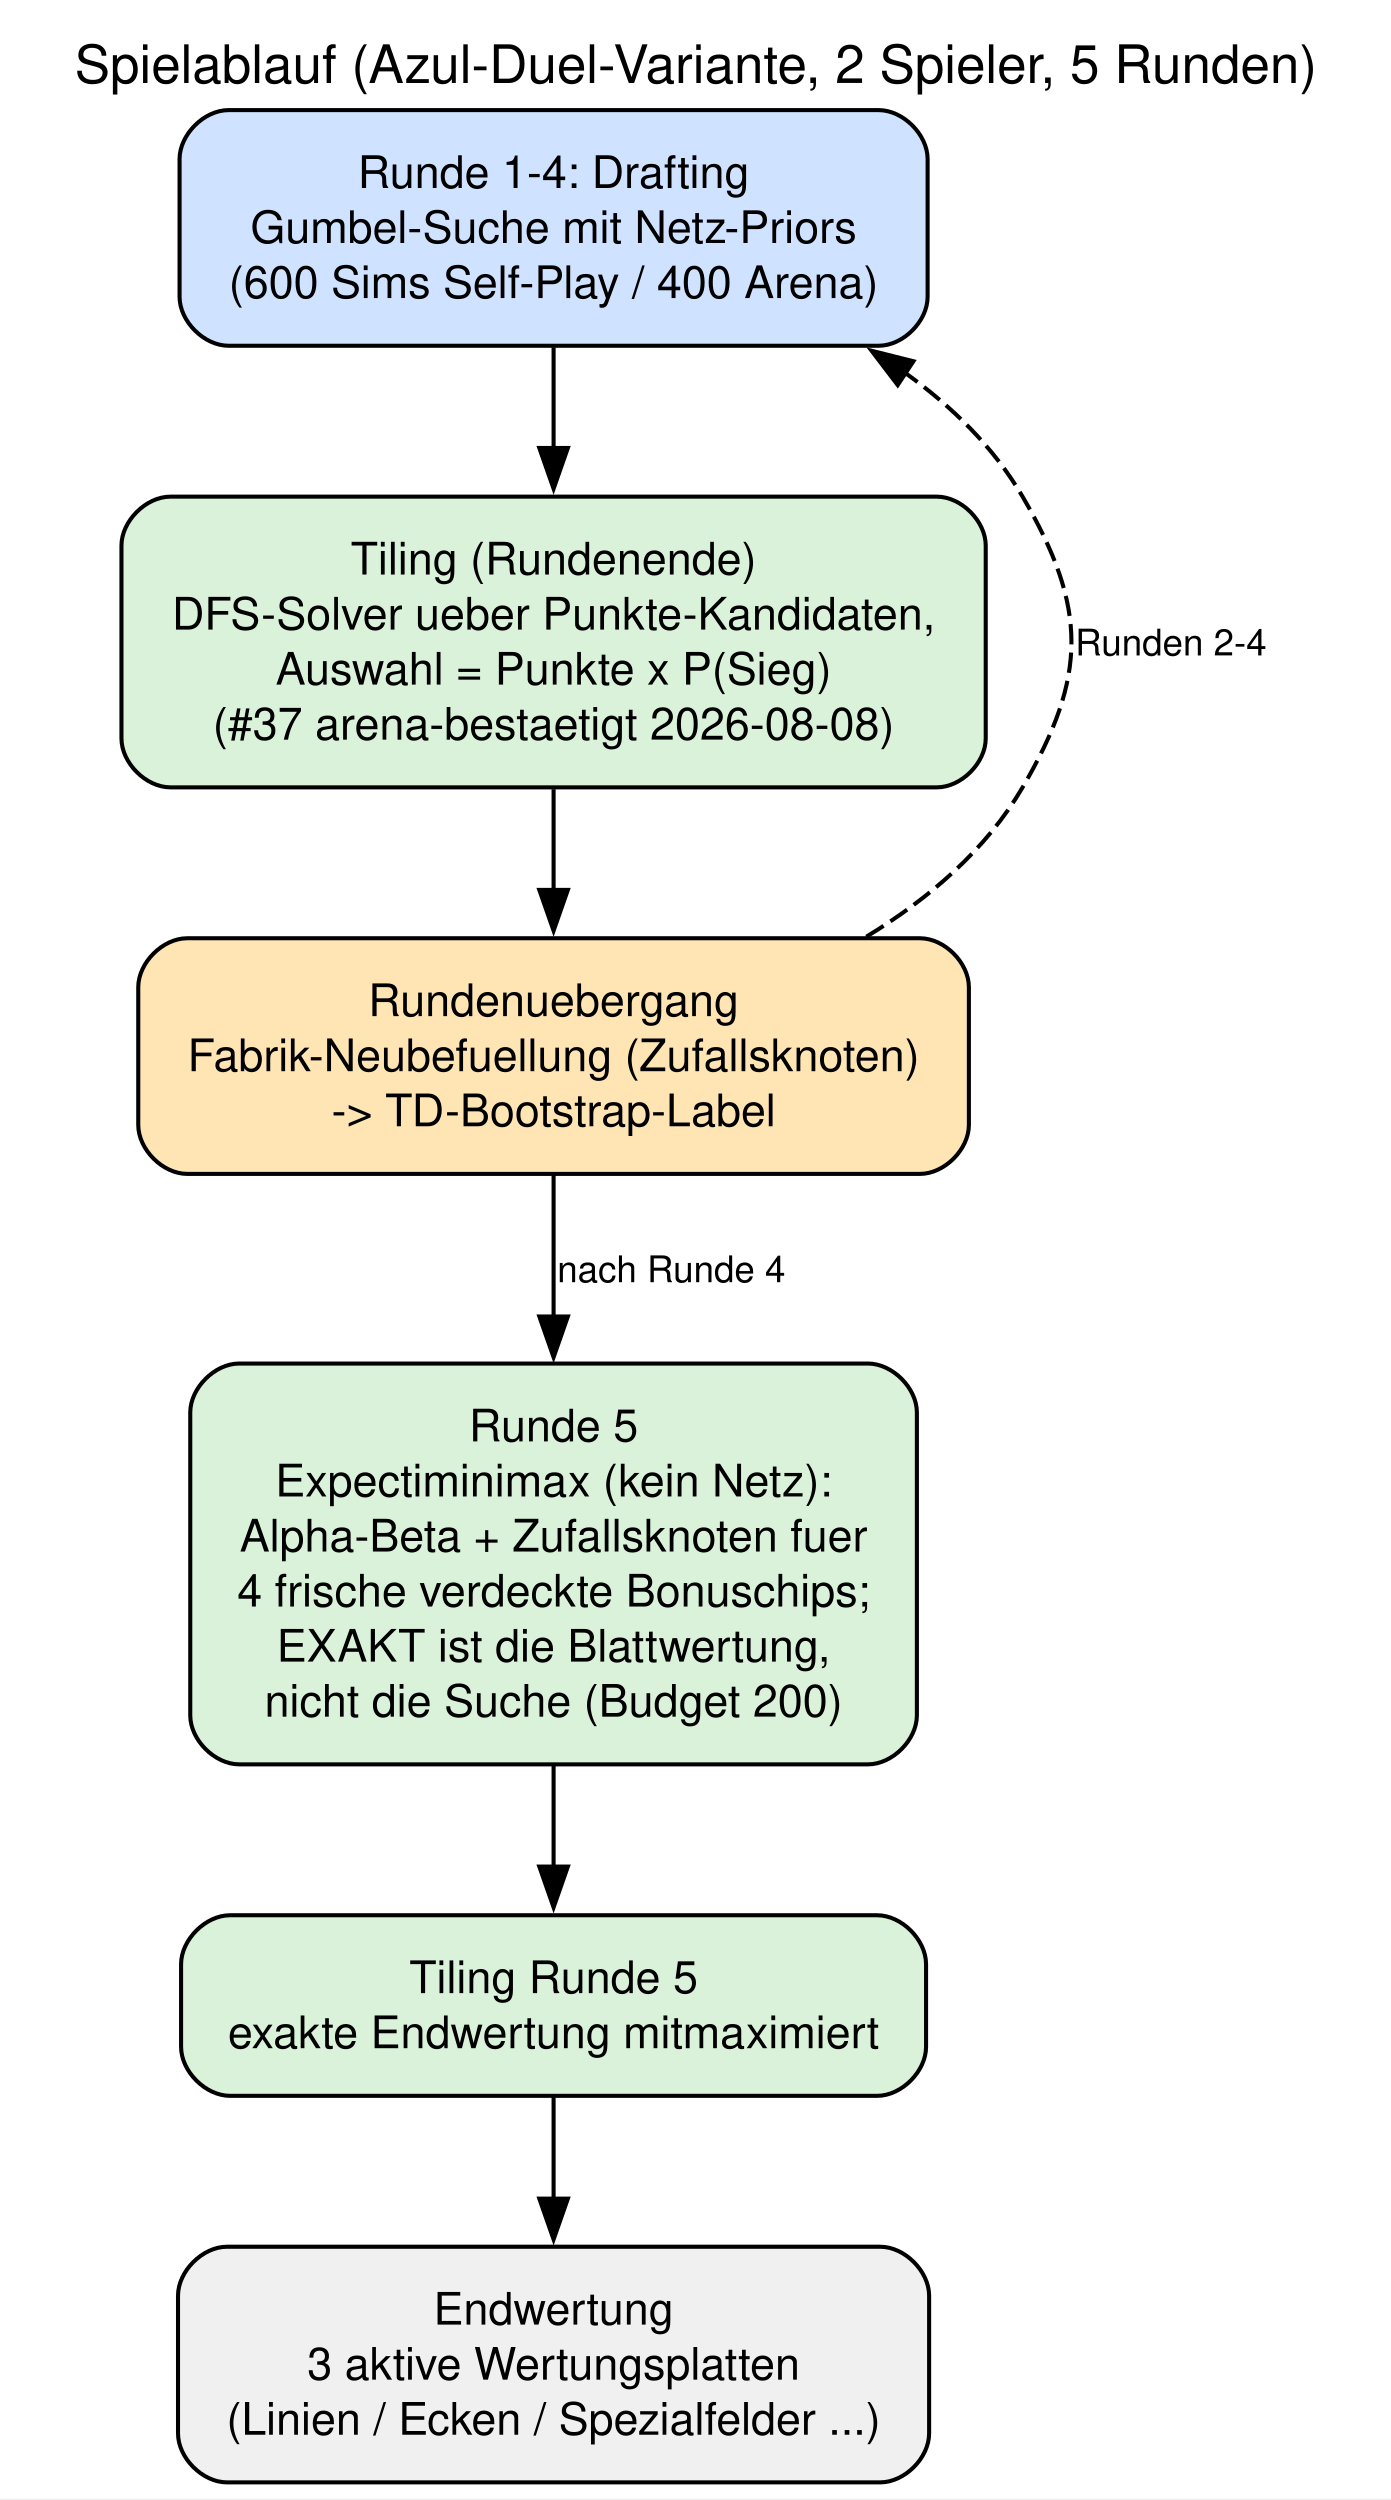
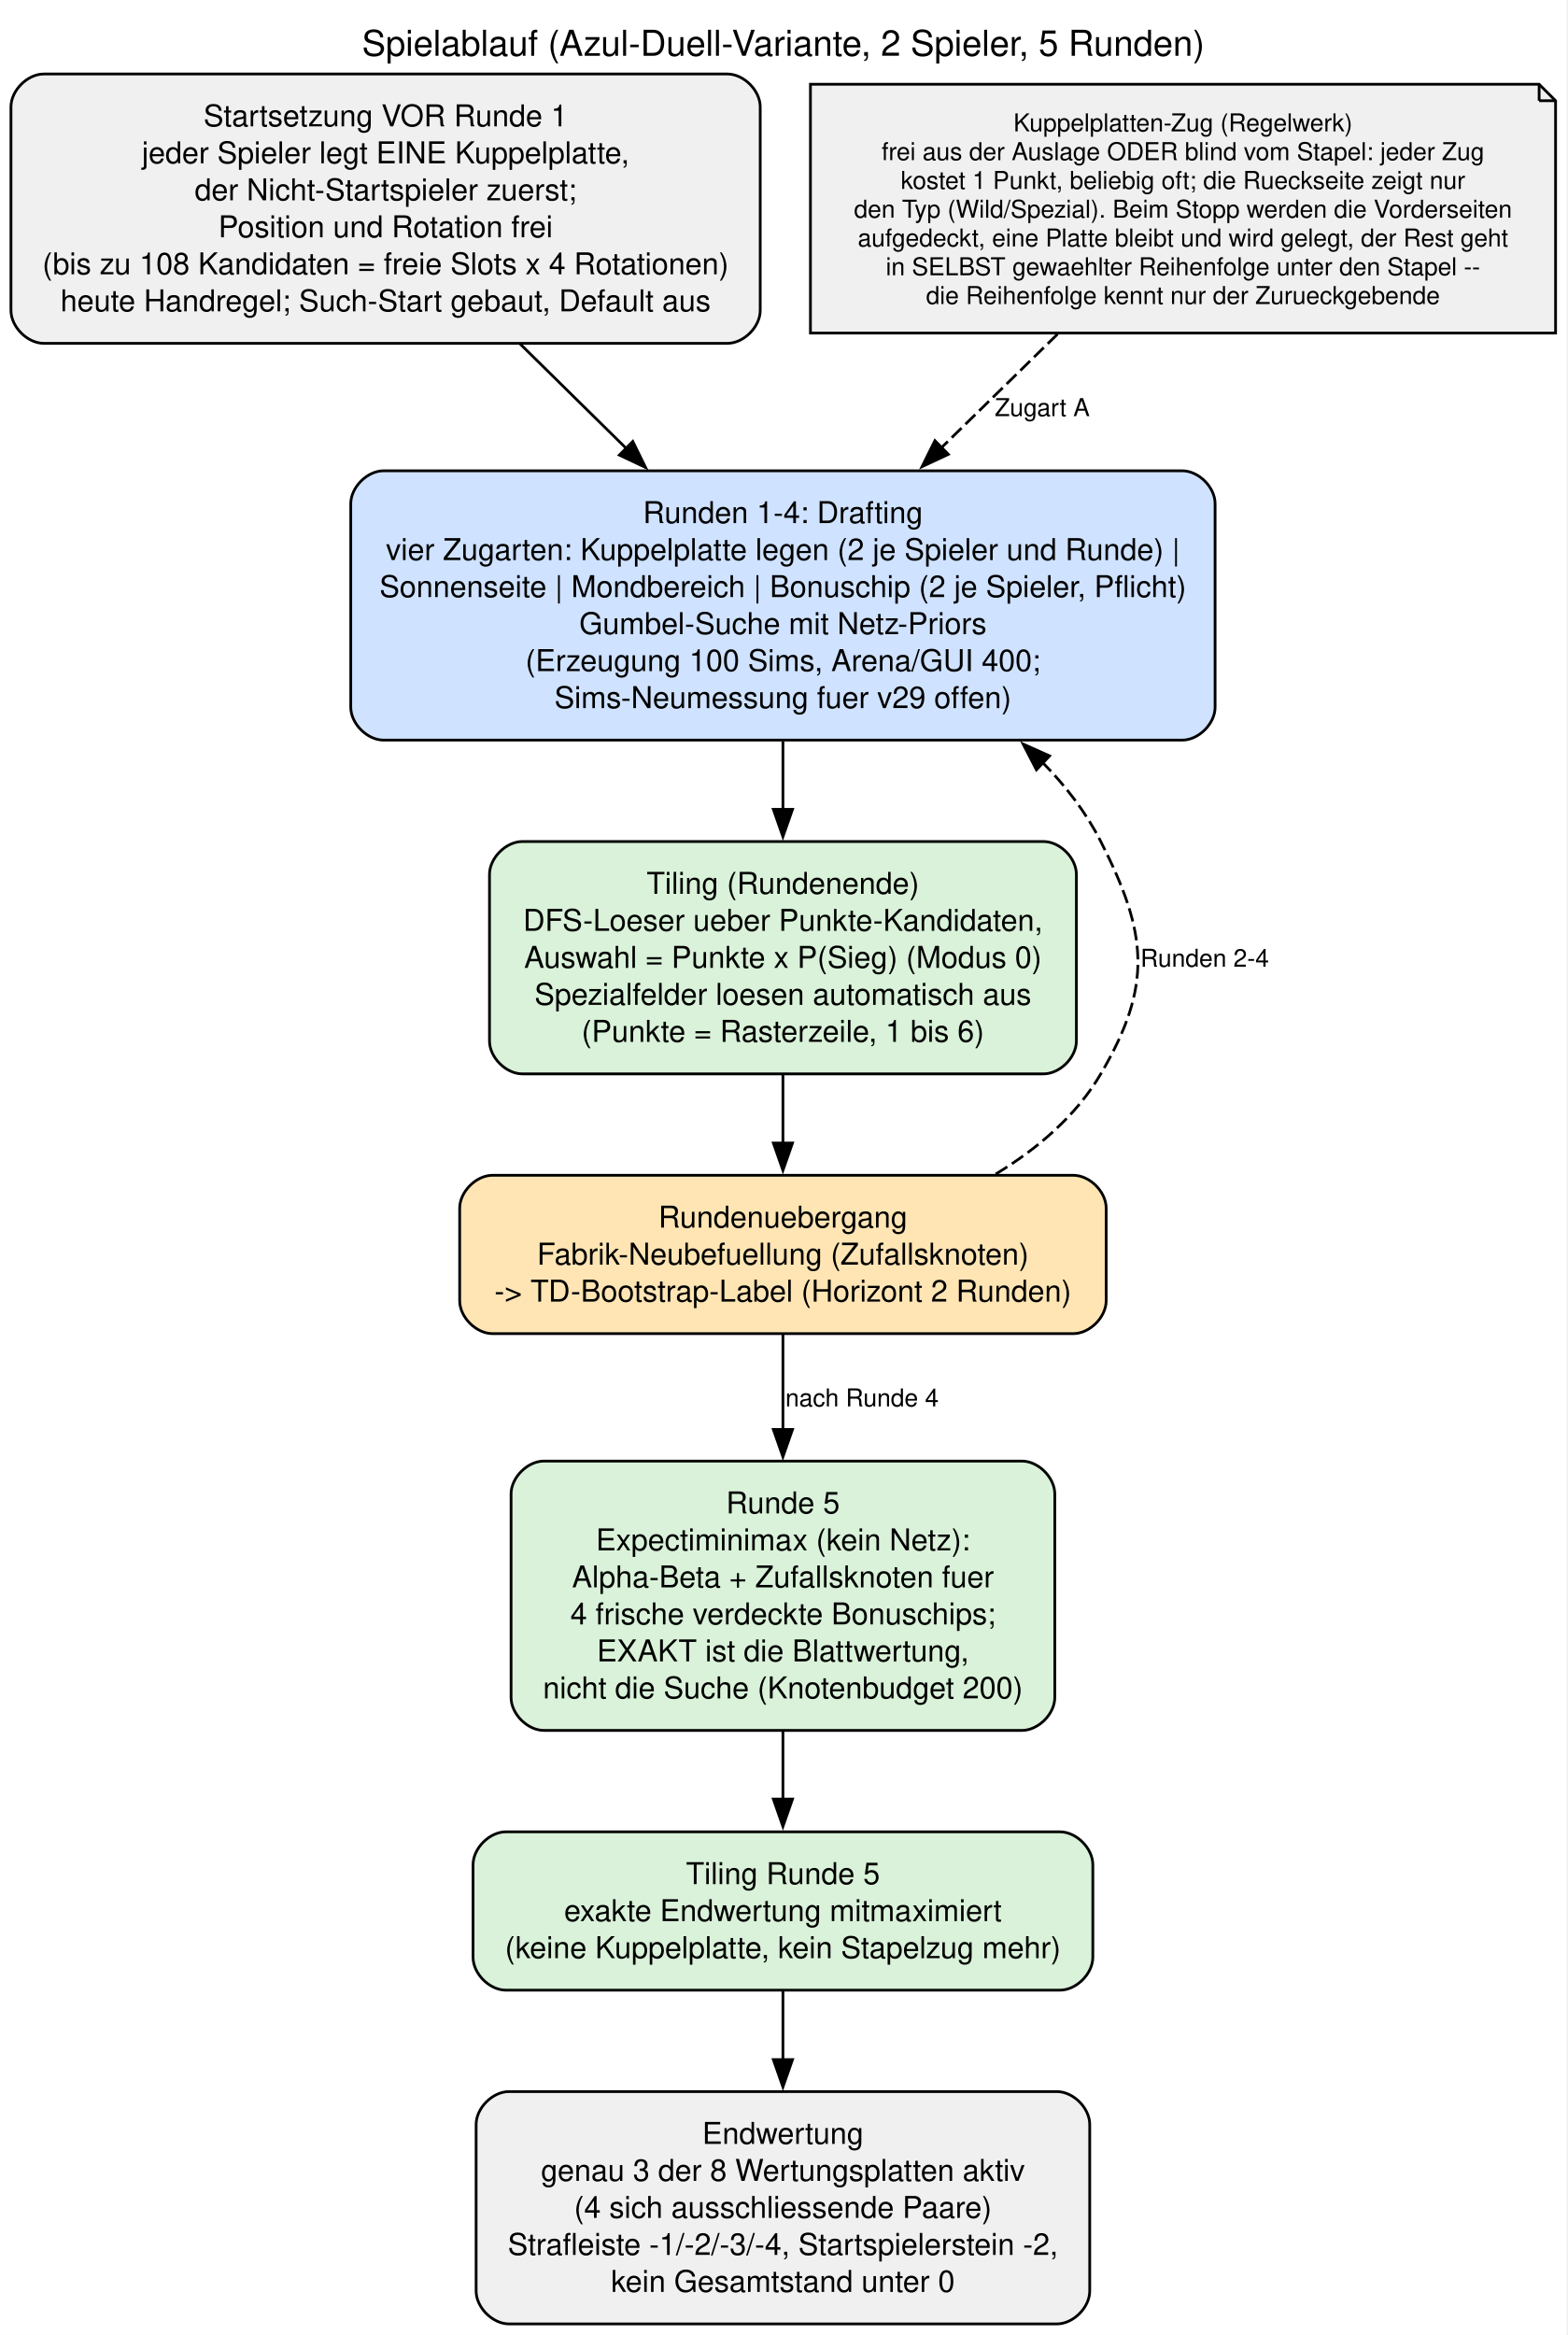
- <svg xmlns="http://www.w3.org/2000/svg" width="341pt" height="613pt" viewBox="0.00 0.00 341.00 613.00">
-   <g id="graph0" class="graph" transform="scale(1 1) rotate(0) translate(4 608.68)">
-     <polygon fill="white" stroke="none" points="-4,4 -4,-608.68 337.25,-608.68 337.25,4 -4,4" />
-     <text xml:space="preserve" text-anchor="middle" x="166.62" y="-588.33" font-family="Helvetica,sans-Serif" font-size="13.00">Spielablauf (Azul-Duel-Variante, 2 Spieler, 5 Runden)</text>
+ <svg xmlns="http://www.w3.org/2000/svg" width="572pt" height="852pt" viewBox="0.00 0.00 572.00 852.00">
+   <g id="graph0" class="graph" transform="scale(1 1) rotate(0) translate(4 847.96)">
+     <polygon fill="white" stroke="none" points="-4,4 -4,-847.96 567.67,-847.96 567.67,4 -4,4" />
+     <text xml:space="preserve" text-anchor="middle" x="281.84" y="-827.61" font-family="Helvetica,sans-Serif" font-size="13.00">Spielablauf (Azul-Duell-Variante, 2 Spieler, 5 Runden)</text>
    <g id="node1" class="node">
-       <path fill="#cfe2ff" stroke="black" d="M211.45,-581.68C211.45,-581.68 52.03,-581.68 52.03,-581.68 46.03,-581.68 40.03,-575.68 40.03,-569.68 40.03,-569.68 40.03,-535.9 40.03,-535.9 40.03,-529.9 46.03,-523.9 52.03,-523.9 52.03,-523.9 211.45,-523.9 211.45,-523.9 217.45,-523.9 223.45,-529.9 223.45,-535.9 223.45,-535.9 223.45,-569.68 223.45,-569.68 223.45,-575.68 217.45,-581.68 211.45,-581.68" />
-       <text xml:space="preserve" text-anchor="middle" x="131.74" y="-562.59" font-family="Helvetica,sans-Serif" font-size="11.00">Runde 1-4: Drafting</text>
-       <text xml:space="preserve" text-anchor="middle" x="131.74" y="-549.09" font-family="Helvetica,sans-Serif" font-size="11.00">Gumbel-Suche mit Netz-Priors</text>
-       <text xml:space="preserve" text-anchor="middle" x="131.74" y="-535.59" font-family="Helvetica,sans-Serif" font-size="11.00">(600 Sims Self-Play / 400 Arena)</text>
+       <path fill="#f0f0f0" stroke="black" d="M261.42,-820.96C261.42,-820.96 12,-820.96 12,-820.96 6,-820.96 0,-814.96 0,-808.96 0,-808.96 0,-734.68 0,-734.68 0,-728.68 6,-722.68 12,-722.68 12,-722.68 261.42,-722.68 261.42,-722.68 267.42,-722.68 273.42,-728.68 273.42,-734.68 273.42,-734.68 273.42,-808.96 273.42,-808.96 273.42,-814.96 267.42,-820.96 261.42,-820.96" />
+       <text xml:space="preserve" text-anchor="middle" x="136.71" y="-801.87" font-family="Helvetica,sans-Serif" font-size="11.00">Startsetzung VOR Runde 1</text>
+       <text xml:space="preserve" text-anchor="middle" x="136.71" y="-788.37" font-family="Helvetica,sans-Serif" font-size="11.00">jeder Spieler legt EINE Kuppelplatte,</text>
+       <text xml:space="preserve" text-anchor="middle" x="136.71" y="-774.87" font-family="Helvetica,sans-Serif" font-size="11.00">der Nicht-Startspieler zuerst;</text>
+       <text xml:space="preserve" text-anchor="middle" x="136.71" y="-761.37" font-family="Helvetica,sans-Serif" font-size="11.00">Position und Rotation frei</text>
+       <text xml:space="preserve" text-anchor="middle" x="136.71" y="-747.87" font-family="Helvetica,sans-Serif" font-size="11.00">(bis zu 108 Kandidaten = freie Slots x 4 Rotationen)</text>
+       <text xml:space="preserve" text-anchor="middle" x="136.71" y="-734.37" font-family="Helvetica,sans-Serif" font-size="11.00">heute Handregel; Such-Start gebaut, Default aus</text>
    </g>
    <g id="node2" class="node">
-       <path fill="#d9f2d9" stroke="black" d="M225.7,-486.9C225.7,-486.9 37.78,-486.9 37.78,-486.9 31.78,-486.9 25.78,-480.9 25.78,-474.9 25.78,-474.9 25.78,-427.62 25.78,-427.62 25.78,-421.62 31.78,-415.62 37.78,-415.62 37.78,-415.62 225.7,-415.62 225.7,-415.62 231.7,-415.62 237.7,-421.62 237.7,-427.62 237.7,-427.62 237.7,-474.9 237.7,-474.9 237.7,-480.9 231.7,-486.9 225.7,-486.9" />
-       <text xml:space="preserve" text-anchor="middle" x="131.74" y="-467.81" font-family="Helvetica,sans-Serif" font-size="11.00">Tiling (Rundenende)</text>
-       <text xml:space="preserve" text-anchor="middle" x="131.74" y="-454.31" font-family="Helvetica,sans-Serif" font-size="11.00">DFS-Solver ueber Punkte-Kandidaten,</text>
-       <text xml:space="preserve" text-anchor="middle" x="131.74" y="-440.81" font-family="Helvetica,sans-Serif" font-size="11.00">Auswahl = Punkte x P(Sieg)</text>
-       <text xml:space="preserve" text-anchor="middle" x="131.74" y="-427.31" font-family="Helvetica,sans-Serif" font-size="11.00">(#37 arena-bestaetigt 2026-08-08)</text>
+       <path fill="#cfe2ff" stroke="black" d="M427.42,-676.18C427.42,-676.18 136,-676.18 136,-676.18 130,-676.18 124,-670.18 124,-664.18 124,-664.18 124,-589.9 124,-589.9 124,-583.9 130,-577.9 136,-577.9 136,-577.9 427.42,-577.9 427.42,-577.9 433.42,-577.9 439.42,-583.9 439.42,-589.9 439.42,-589.9 439.42,-664.18 439.42,-664.18 439.42,-670.18 433.42,-676.18 427.42,-676.18" />
+       <text xml:space="preserve" text-anchor="middle" x="281.71" y="-657.09" font-family="Helvetica,sans-Serif" font-size="11.00">Runden 1-4: Drafting</text>
+       <text xml:space="preserve" text-anchor="middle" x="281.71" y="-643.59" font-family="Helvetica,sans-Serif" font-size="11.00">vier Zugarten: Kuppelplatte legen (2 je Spieler und Runde) |</text>
+       <text xml:space="preserve" text-anchor="middle" x="281.71" y="-630.09" font-family="Helvetica,sans-Serif" font-size="11.00">Sonnenseite | Mondbereich | Bonuschip (2 je Spieler, Pflicht)</text>
+       <text xml:space="preserve" text-anchor="middle" x="281.71" y="-616.59" font-family="Helvetica,sans-Serif" font-size="11.00">Gumbel-Suche mit Netz-Priors</text>
+       <text xml:space="preserve" text-anchor="middle" x="281.71" y="-603.09" font-family="Helvetica,sans-Serif" font-size="11.00">(Erzeugung 100 Sims, Arena/GUI 400;</text>
+       <text xml:space="preserve" text-anchor="middle" x="281.71" y="-589.59" font-family="Helvetica,sans-Serif" font-size="11.00">Sims-Neumessung fuer v29 offen)</text>
    </g>
    <g id="edge1" class="edge">
-       <path fill="none" stroke="black" d="M131.74,-523.53C131.74,-515.79 131.74,-507.19 131.74,-498.71" />
-       <polygon fill="black" stroke="black" points="135.24,-498.84 131.74,-488.84 128.24,-498.84 135.24,-498.84" />
+       <path fill="none" stroke="black" d="M185.8,-722.48C198.32,-710.15 211.88,-696.8 224.76,-684.12" />
+       <polygon fill="black" stroke="black" points="226.92,-686.9 231.59,-677.39 222.01,-681.91 226.92,-686.9" />
+     </g>
+     <g id="node4" class="node">
+       <path fill="#d9f2d9" stroke="black" d="M376.8,-540.9C376.8,-540.9 186.63,-540.9 186.63,-540.9 180.63,-540.9 174.63,-534.9 174.63,-528.9 174.63,-528.9 174.63,-468.12 174.63,-468.12 174.63,-462.12 180.63,-456.12 186.63,-456.12 186.63,-456.12 376.8,-456.12 376.8,-456.12 382.8,-456.12 388.8,-462.12 388.8,-468.12 388.8,-468.12 388.8,-528.9 388.8,-528.9 388.8,-534.9 382.8,-540.9 376.8,-540.9" />
+       <text xml:space="preserve" text-anchor="middle" x="281.71" y="-521.81" font-family="Helvetica,sans-Serif" font-size="11.00">Tiling (Rundenende)</text>
+       <text xml:space="preserve" text-anchor="middle" x="281.71" y="-508.31" font-family="Helvetica,sans-Serif" font-size="11.00">DFS-Loeser ueber Punkte-Kandidaten,</text>
+       <text xml:space="preserve" text-anchor="middle" x="281.71" y="-494.81" font-family="Helvetica,sans-Serif" font-size="11.00">Auswahl = Punkte x P(Sieg) (Modus 0)</text>
+       <text xml:space="preserve" text-anchor="middle" x="281.71" y="-481.31" font-family="Helvetica,sans-Serif" font-size="11.00">Spezialfelder loesen automatisch aus</text>
+       <text xml:space="preserve" text-anchor="middle" x="281.71" y="-467.81" font-family="Helvetica,sans-Serif" font-size="11.00">(Punkte = Rasterzeile, 1 bis 6)</text>
+     </g>
+     <g id="edge2" class="edge">
+       <path fill="none" stroke="black" d="M281.71,-577.48C281.71,-569.33 281.71,-560.84 281.71,-552.59" />
+       <polygon fill="black" stroke="black" points="285.21,-552.65 281.71,-542.65 278.21,-552.65 285.21,-552.65" />
    </g>
    <g id="node3" class="node">
-       <path fill="#ffe5b4" stroke="black" d="M221.57,-378.62C221.57,-378.62 41.9,-378.62 41.9,-378.62 35.9,-378.62 29.9,-372.62 29.9,-366.62 29.9,-366.62 29.9,-332.84 29.9,-332.84 29.9,-326.84 35.9,-320.84 41.9,-320.84 41.9,-320.84 221.57,-320.84 221.57,-320.84 227.57,-320.84 233.57,-326.84 233.57,-332.84 233.57,-332.84 233.57,-366.62 233.57,-366.62 233.57,-372.62 227.57,-378.62 221.57,-378.62" />
-       <text xml:space="preserve" text-anchor="middle" x="131.74" y="-359.53" font-family="Helvetica,sans-Serif" font-size="11.00">Rundenuebergang</text>
-       <text xml:space="preserve" text-anchor="middle" x="131.74" y="-346.03" font-family="Helvetica,sans-Serif" font-size="11.00">Fabrik-Neubefuellung (Zufallsknoten)</text>
-       <text xml:space="preserve" text-anchor="middle" x="131.74" y="-332.53" font-family="Helvetica,sans-Serif" font-size="11.00">-&gt; TD-Bootstrap-Label</text>
+       <polygon fill="#f0f0f0" stroke="black" points="557.67,-817.21 291.75,-817.21 291.75,-726.43 563.67,-726.43 563.67,-811.21 557.67,-817.21" />
+       <polyline fill="none" stroke="black" points="557.67,-817.21 557.67,-811.21" />
+       <polyline fill="none" stroke="black" points="563.67,-811.21 557.67,-811.21" />
+       <text xml:space="preserve" text-anchor="middle" x="427.71" y="-800.02" font-family="Helvetica,sans-Serif" font-size="9.00">Kuppelplatten-Zug (Regelwerk)</text>
+       <text xml:space="preserve" text-anchor="middle" x="427.71" y="-789.52" font-family="Helvetica,sans-Serif" font-size="9.00">frei aus der Auslage ODER blind vom Stapel: jeder Zug</text>
+       <text xml:space="preserve" text-anchor="middle" x="427.71" y="-779.02" font-family="Helvetica,sans-Serif" font-size="9.00">kostet 1 Punkt, beliebig oft; die Rueckseite zeigt nur</text>
+       <text xml:space="preserve" text-anchor="middle" x="427.71" y="-768.52" font-family="Helvetica,sans-Serif" font-size="9.00">den Typ (Wild/Spezial). Beim Stopp werden die Vorderseiten</text>
+       <text xml:space="preserve" text-anchor="middle" x="427.71" y="-758.02" font-family="Helvetica,sans-Serif" font-size="9.00">aufgedeckt, eine Platte bleibt und wird gelegt, der Rest geht</text>
+       <text xml:space="preserve" text-anchor="middle" x="427.71" y="-747.52" font-family="Helvetica,sans-Serif" font-size="9.00">in SELBST gewaehlter Reihenfolge unter den Stapel --</text>
+       <text xml:space="preserve" text-anchor="middle" x="427.71" y="-737.02" font-family="Helvetica,sans-Serif" font-size="9.00">die Reihenfolge kennt nur der Zurueckgebende</text>
    </g>
-     <g id="edge2" class="edge">
-       <path fill="none" stroke="black" d="M131.74,-415.17C131.74,-407.1 131.74,-398.48 131.74,-390.24" />
-       <polygon fill="black" stroke="black" points="135.24,-390.47 131.74,-380.47 128.24,-390.47 135.24,-390.47" />
+     <g id="edge8" class="edge">
+       <path fill="none" stroke="black" stroke-dasharray="5,2" d="M381.92,-726.04C368.49,-712.91 353.64,-698.38 339.57,-684.62" />
+       <polygon fill="black" stroke="black" points="342.07,-682.18 332.48,-677.69 337.18,-687.18 342.07,-682.18" />
+       <text xml:space="preserve" text-anchor="middle" x="376.34" y="-696.13" font-family="Helvetica,sans-Serif" font-size="9.00">Zugart A</text>
+     </g>
+     <g id="node5" class="node">
+       <path fill="#ffe5b4" stroke="black" d="M387.67,-419.12C387.67,-419.12 175.75,-419.12 175.75,-419.12 169.75,-419.12 163.75,-413.12 163.75,-407.12 163.75,-407.12 163.75,-373.34 163.75,-373.34 163.75,-367.34 169.75,-361.34 175.75,-361.34 175.75,-361.34 387.67,-361.34 387.67,-361.34 393.67,-361.34 399.67,-367.34 399.67,-373.34 399.67,-373.34 399.67,-407.12 399.67,-407.12 399.67,-413.12 393.67,-419.12 387.67,-419.12" />
+       <text xml:space="preserve" text-anchor="middle" x="281.71" y="-400.03" font-family="Helvetica,sans-Serif" font-size="11.00">Rundenuebergang</text>
+       <text xml:space="preserve" text-anchor="middle" x="281.71" y="-386.53" font-family="Helvetica,sans-Serif" font-size="11.00">Fabrik-Neubefuellung (Zufallsknoten)</text>
+       <text xml:space="preserve" text-anchor="middle" x="281.71" y="-373.03" font-family="Helvetica,sans-Serif" font-size="11.00">-&gt; TD-Bootstrap-Label (Horizont 2 Runden)</text>
    </g>
    <g id="edge3" class="edge">
-       <path fill="none" stroke="black" stroke-dasharray="5,2" d="M208.43,-379C223.71,-388.28 237.78,-400.28 246.74,-415.62 262.71,-442.98 262.71,-459.54 246.74,-486.9 239.67,-499.01 229.42,-509.03 217.9,-517.28" />
-       <polygon fill="black" stroke="black" points="216.12,-514.26 209.7,-522.68 219.97,-520.1 216.12,-514.26" />
-       <text xml:space="preserve" text-anchor="middle" x="283.1" y="-447.96" font-family="Helvetica,sans-Serif" font-size="9.00">Runden 2-4</text>
-     </g>
-     <g id="node4" class="node">
-       <path fill="#d9f2d9" stroke="black" d="M208.82,-274.34C208.82,-274.34 54.65,-274.34 54.65,-274.34 48.65,-274.34 42.65,-268.34 42.65,-262.34 42.65,-262.34 42.65,-188.06 42.65,-188.06 42.65,-182.06 48.65,-176.06 54.65,-176.06 54.65,-176.06 208.82,-176.06 208.82,-176.06 214.82,-176.06 220.82,-182.06 220.82,-188.06 220.82,-188.06 220.82,-262.34 220.82,-262.34 220.82,-268.34 214.82,-274.34 208.82,-274.34" />
-       <text xml:space="preserve" text-anchor="middle" x="131.74" y="-255.25" font-family="Helvetica,sans-Serif" font-size="11.00">Runde 5</text>
-       <text xml:space="preserve" text-anchor="middle" x="131.74" y="-241.75" font-family="Helvetica,sans-Serif" font-size="11.00">Expectiminimax (kein Netz):</text>
-       <text xml:space="preserve" text-anchor="middle" x="131.74" y="-228.25" font-family="Helvetica,sans-Serif" font-size="11.00">Alpha-Beta + Zufallsknoten fuer</text>
-       <text xml:space="preserve" text-anchor="middle" x="131.74" y="-214.75" font-family="Helvetica,sans-Serif" font-size="11.00">4 frische verdeckte Bonuschips;</text>
-       <text xml:space="preserve" text-anchor="middle" x="131.74" y="-201.25" font-family="Helvetica,sans-Serif" font-size="11.00">EXAKT ist die Blattwertung,</text>
-       <text xml:space="preserve" text-anchor="middle" x="131.74" y="-187.75" font-family="Helvetica,sans-Serif" font-size="11.00">nicht die Suche (Budget 200)</text>
+       <path fill="none" stroke="black" d="M281.71,-455.81C281.71,-447.61 281.71,-439.02 281.71,-430.88" />
+       <polygon fill="black" stroke="black" points="285.21,-430.9 281.71,-420.9 278.21,-430.9 285.21,-430.9" />
    </g>
    <g id="edge4" class="edge">
-       <path fill="none" stroke="black" d="M131.74,-320.62C131.74,-310.12 131.74,-297.77 131.74,-285.52" />
-       <polygon fill="black" stroke="black" points="135.24,-285.88 131.74,-275.88 128.24,-285.88 135.24,-285.88" />
-       <text xml:space="preserve" text-anchor="middle" x="160.61" y="-294.29" font-family="Helvetica,sans-Serif" font-size="9.00">nach Runde 4</text>
+       <path fill="none" stroke="black" stroke-dasharray="5,2" d="M359.36,-419.56C374.65,-428.82 388.72,-440.79 397.71,-456.12 416.77,-488.62 414.74,-507.29 397.71,-540.9 392.31,-551.56 384.87,-561.22 376.35,-569.86" />
+       <polygon fill="black" stroke="black" points="374.22,-567.07 369.35,-576.48 379.02,-572.15 374.22,-567.07" />
+       <text xml:space="preserve" text-anchor="middle" x="435.63" y="-495.21" font-family="Helvetica,sans-Serif" font-size="9.00">Runden 2-4</text>
    </g>
-     <g id="node5" class="node">
-       <path fill="#d9f2d9" stroke="black" d="M211.07,-139.06C211.07,-139.06 52.4,-139.06 52.4,-139.06 46.4,-139.06 40.4,-133.06 40.4,-127.06 40.4,-127.06 40.4,-106.78 40.4,-106.78 40.4,-100.78 46.4,-94.78 52.4,-94.78 52.4,-94.78 211.07,-94.78 211.07,-94.78 217.07,-94.78 223.07,-100.78 223.07,-106.78 223.07,-106.78 223.07,-127.06 223.07,-127.06 223.07,-133.06 217.07,-139.06 211.07,-139.06" />
-       <text xml:space="preserve" text-anchor="middle" x="131.74" y="-119.97" font-family="Helvetica,sans-Serif" font-size="11.00">Tiling Runde 5</text>
-       <text xml:space="preserve" text-anchor="middle" x="131.74" y="-106.47" font-family="Helvetica,sans-Serif" font-size="11.00">exakte Endwertung mitmaximiert</text>
+     <g id="node6" class="node">
+       <path fill="#d9f2d9" stroke="black" d="M368.92,-314.84C368.92,-314.84 194.5,-314.84 194.5,-314.84 188.5,-314.84 182.5,-308.84 182.5,-302.84 182.5,-302.84 182.5,-228.56 182.5,-228.56 182.5,-222.56 188.5,-216.56 194.5,-216.56 194.5,-216.56 368.92,-216.56 368.92,-216.56 374.92,-216.56 380.92,-222.56 380.92,-228.56 380.92,-228.56 380.92,-302.84 380.92,-302.84 380.92,-308.84 374.92,-314.84 368.92,-314.84" />
+       <text xml:space="preserve" text-anchor="middle" x="281.71" y="-295.75" font-family="Helvetica,sans-Serif" font-size="11.00">Runde 5</text>
+       <text xml:space="preserve" text-anchor="middle" x="281.71" y="-282.25" font-family="Helvetica,sans-Serif" font-size="11.00">Expectiminimax (kein Netz):</text>
+       <text xml:space="preserve" text-anchor="middle" x="281.71" y="-268.75" font-family="Helvetica,sans-Serif" font-size="11.00">Alpha-Beta + Zufallsknoten fuer</text>
+       <text xml:space="preserve" text-anchor="middle" x="281.71" y="-255.25" font-family="Helvetica,sans-Serif" font-size="11.00">4 frische verdeckte Bonuschips;</text>
+       <text xml:space="preserve" text-anchor="middle" x="281.71" y="-241.75" font-family="Helvetica,sans-Serif" font-size="11.00">EXAKT ist die Blattwertung,</text>
+       <text xml:space="preserve" text-anchor="middle" x="281.71" y="-228.25" font-family="Helvetica,sans-Serif" font-size="11.00">nicht die Suche (Knotenbudget 200)</text>
    </g>
    <g id="edge5" class="edge">
-       <path fill="none" stroke="black" d="M131.74,-175.73C131.74,-167.29 131.74,-158.7 131.74,-150.81" />
-       <polygon fill="black" stroke="black" points="135.24,-150.99 131.74,-140.99 128.24,-150.99 135.24,-150.99" />
+       <path fill="none" stroke="black" d="M281.71,-361.12C281.71,-350.62 281.71,-338.27 281.71,-326.02" />
+       <polygon fill="black" stroke="black" points="285.21,-326.38 281.71,-316.38 278.21,-326.38 285.21,-326.38" />
+       <text xml:space="preserve" text-anchor="middle" x="310.59" y="-334.79" font-family="Helvetica,sans-Serif" font-size="9.00">nach Runde 4</text>
    </g>
-     <g id="node6" class="node">
-       <path fill="#f0f0f0" stroke="black" d="M211.82,-57.78C211.82,-57.78 51.65,-57.78 51.65,-57.78 45.65,-57.78 39.65,-51.78 39.65,-45.78 39.65,-45.78 39.65,-12 39.65,-12 39.65,-6 45.65,0 51.65,0 51.65,0 211.82,0 211.82,0 217.82,0 223.82,-6 223.82,-12 223.82,-12 223.82,-45.78 223.82,-45.78 223.82,-51.78 217.82,-57.78 211.82,-57.78" />
-       <text xml:space="preserve" text-anchor="middle" x="131.74" y="-38.69" font-family="Helvetica,sans-Serif" font-size="11.00">Endwertung</text>
-       <text xml:space="preserve" text-anchor="middle" x="131.74" y="-25.19" font-family="Helvetica,sans-Serif" font-size="11.00">3 aktive Wertungsplatten</text>
-       <text xml:space="preserve" text-anchor="middle" x="131.74" y="-11.69" font-family="Helvetica,sans-Serif" font-size="11.00">(Linien / Ecken / Spezialfelder ...)</text>
+     <g id="node7" class="node">
+       <path fill="#d9f2d9" stroke="black" d="M382.8,-179.56C382.8,-179.56 180.63,-179.56 180.63,-179.56 174.63,-179.56 168.63,-173.56 168.63,-167.56 168.63,-167.56 168.63,-133.78 168.63,-133.78 168.63,-127.78 174.63,-121.78 180.63,-121.78 180.63,-121.78 382.8,-121.78 382.8,-121.78 388.8,-121.78 394.8,-127.78 394.8,-133.78 394.8,-133.78 394.8,-167.56 394.8,-167.56 394.8,-173.56 388.8,-179.56 382.8,-179.56" />
+       <text xml:space="preserve" text-anchor="middle" x="281.71" y="-160.47" font-family="Helvetica,sans-Serif" font-size="11.00">Tiling Runde 5</text>
+       <text xml:space="preserve" text-anchor="middle" x="281.71" y="-146.97" font-family="Helvetica,sans-Serif" font-size="11.00">exakte Endwertung mitmaximiert</text>
+       <text xml:space="preserve" text-anchor="middle" x="281.71" y="-133.47" font-family="Helvetica,sans-Serif" font-size="11.00">(keine Kuppelplatte, kein Stapelzug mehr)</text>
    </g>
    <g id="edge6" class="edge">
-       <path fill="none" stroke="black" d="M131.74,-94.65C131.74,-86.97 131.74,-78.04 131.74,-69.3" />
-       <polygon fill="black" stroke="black" points="135.24,-69.57 131.74,-59.57 128.24,-69.57 135.24,-69.57" />
+       <path fill="none" stroke="black" d="M281.71,-216.11C281.71,-207.83 281.71,-199.31 281.71,-191.3" />
+       <polygon fill="black" stroke="black" points="285.21,-191.51 281.71,-181.51 278.21,-191.51 285.21,-191.51" />
+     </g>
+     <g id="node8" class="node">
+       <path fill="#f0f0f0" stroke="black" d="M381.67,-84.78C381.67,-84.78 181.75,-84.78 181.75,-84.78 175.75,-84.78 169.75,-78.78 169.75,-72.78 169.75,-72.78 169.75,-12 169.75,-12 169.75,-6 175.75,0 181.75,0 181.75,0 381.67,0 381.67,0 387.67,0 393.67,-6 393.67,-12 393.67,-12 393.67,-72.78 393.67,-72.78 393.67,-78.78 387.67,-84.78 381.67,-84.78" />
+       <text xml:space="preserve" text-anchor="middle" x="281.71" y="-65.69" font-family="Helvetica,sans-Serif" font-size="11.00">Endwertung</text>
+       <text xml:space="preserve" text-anchor="middle" x="281.71" y="-52.19" font-family="Helvetica,sans-Serif" font-size="11.00">genau 3 der 8 Wertungsplatten aktiv</text>
+       <text xml:space="preserve" text-anchor="middle" x="281.71" y="-38.69" font-family="Helvetica,sans-Serif" font-size="11.00">(4 sich ausschliessende Paare)</text>
+       <text xml:space="preserve" text-anchor="middle" x="281.71" y="-25.19" font-family="Helvetica,sans-Serif" font-size="11.00">Strafleiste -1/-2/-3/-4, Startspielerstein -2,</text>
+       <text xml:space="preserve" text-anchor="middle" x="281.71" y="-11.69" font-family="Helvetica,sans-Serif" font-size="11.00">kein Gesamtstand unter 0</text>
+     </g>
+     <g id="edge7" class="edge">
+       <path fill="none" stroke="black" d="M281.71,-121.47C281.71,-113.69 281.71,-104.98 281.71,-96.28" />
+       <polygon fill="black" stroke="black" points="285.21,-96.45 281.71,-86.45 278.21,-96.45 285.21,-96.45" />
    </g>
  </g>
</svg>
